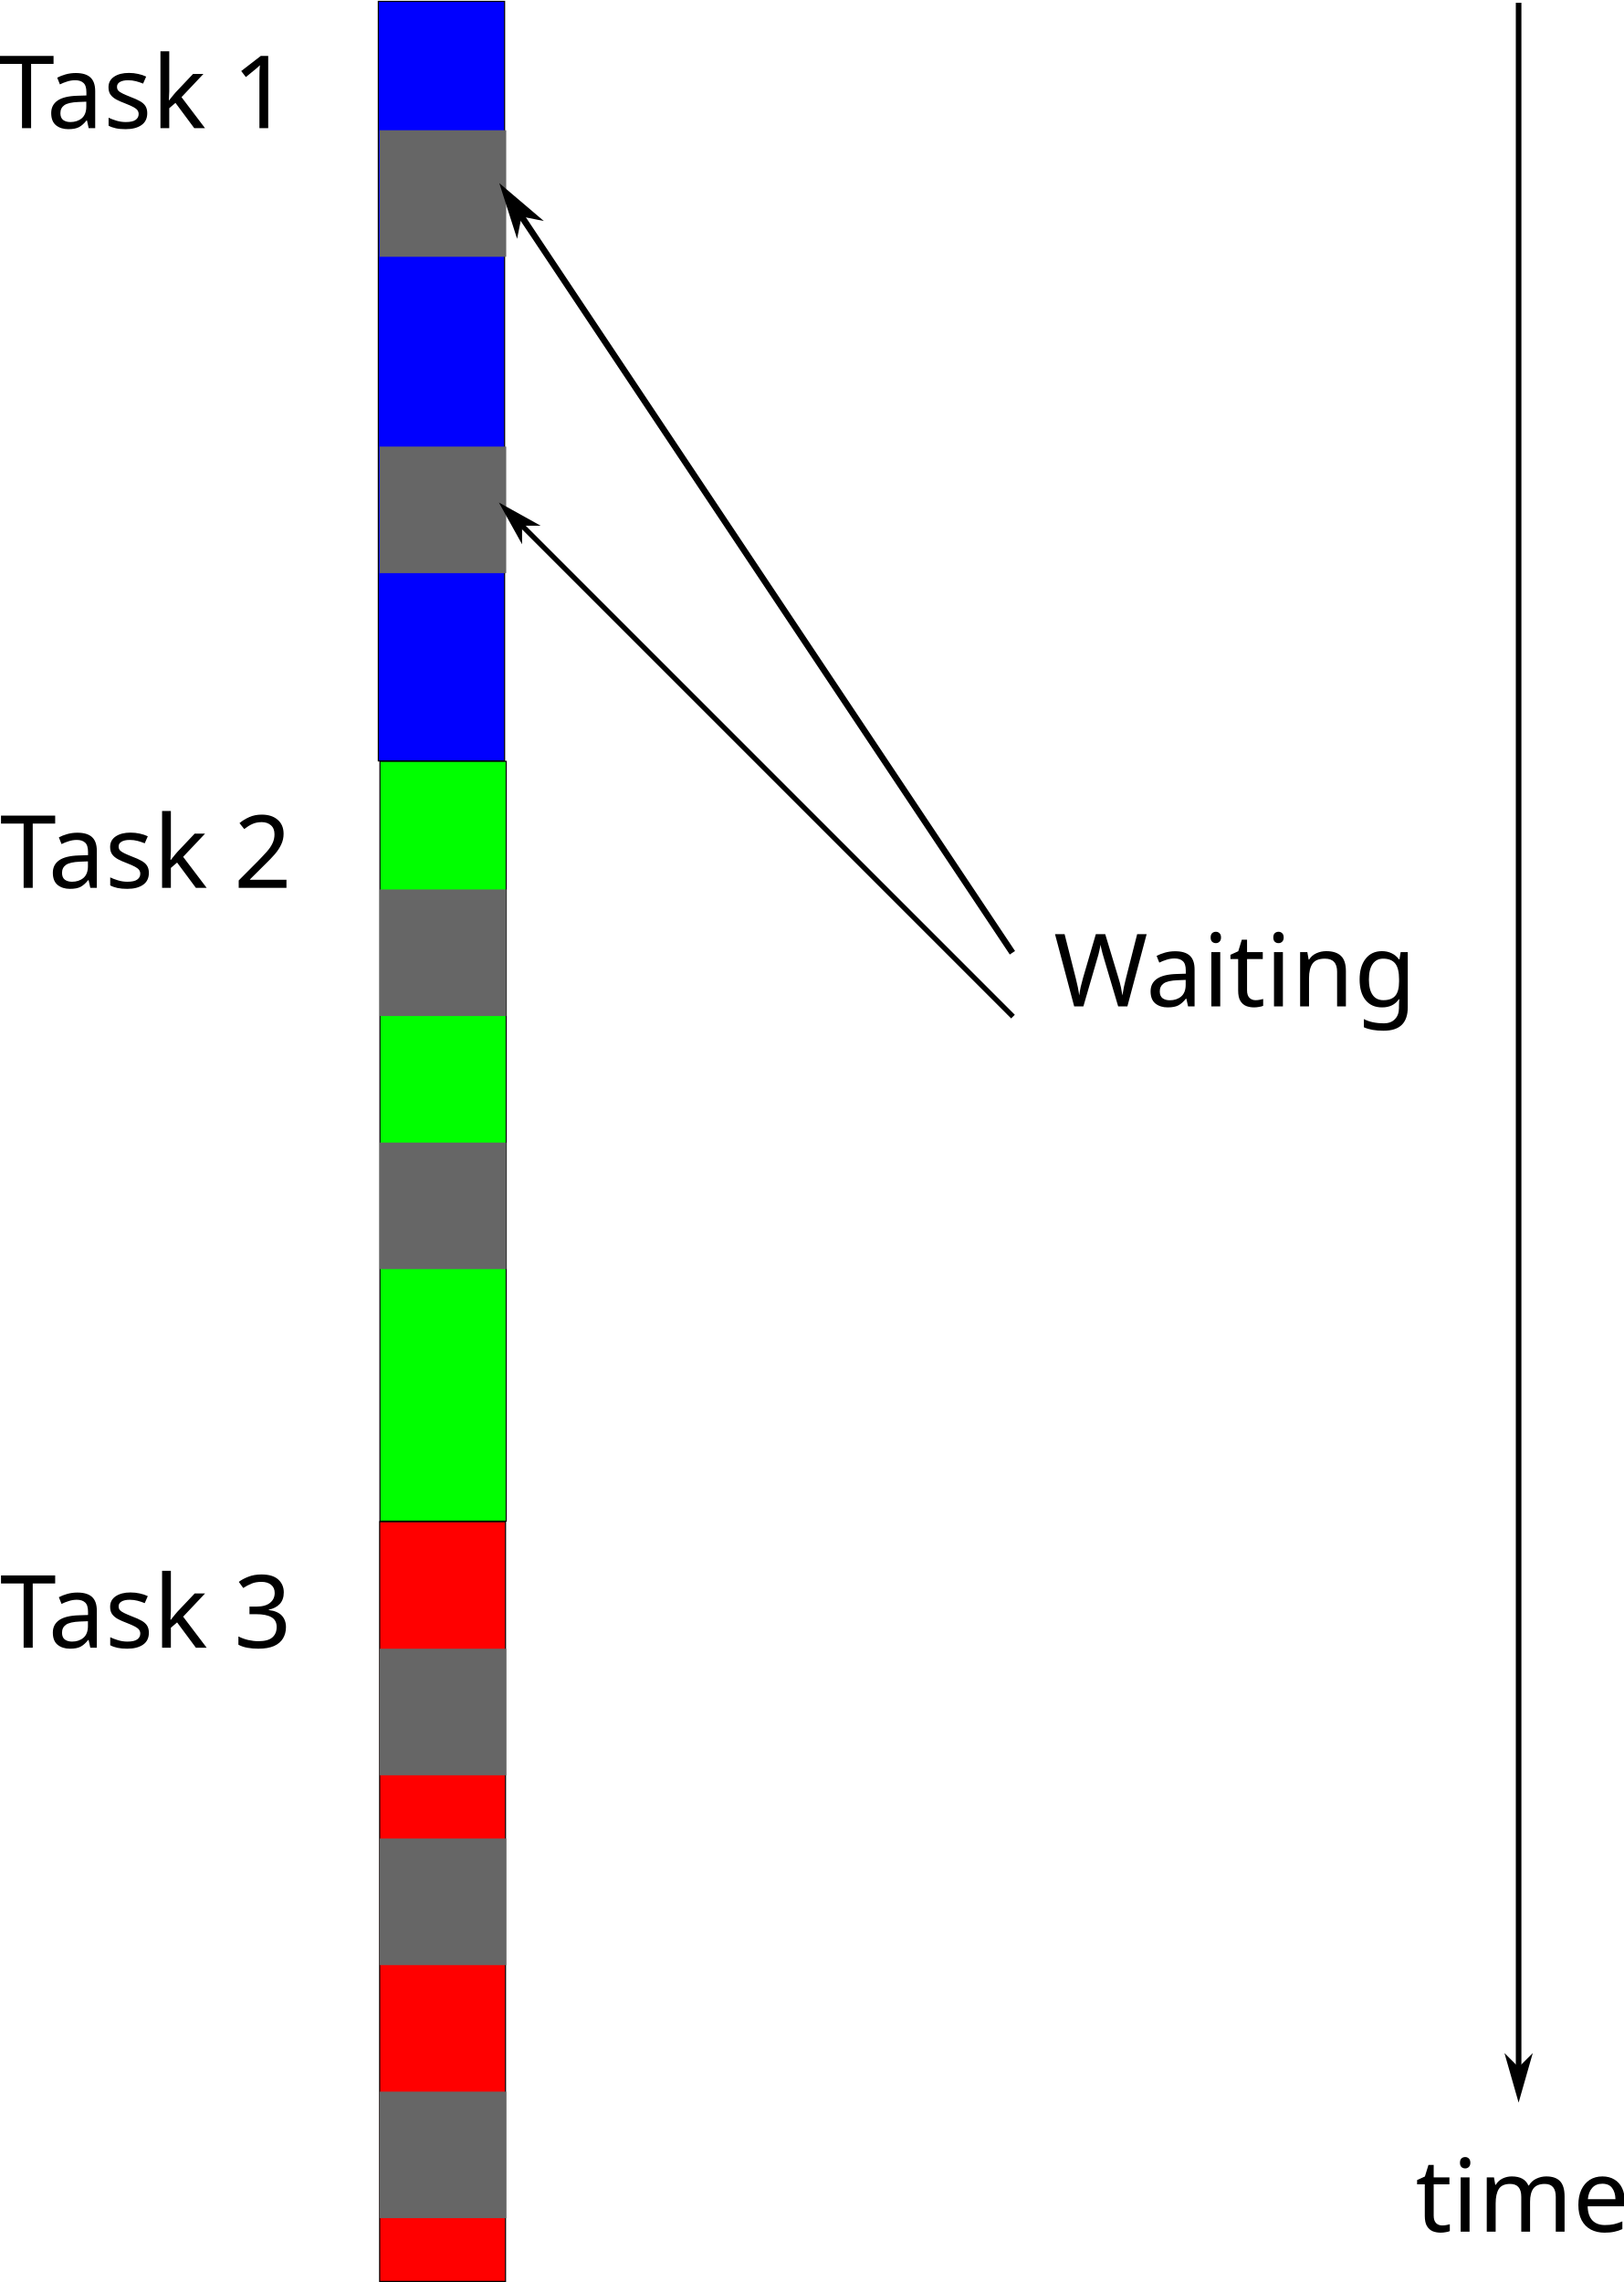
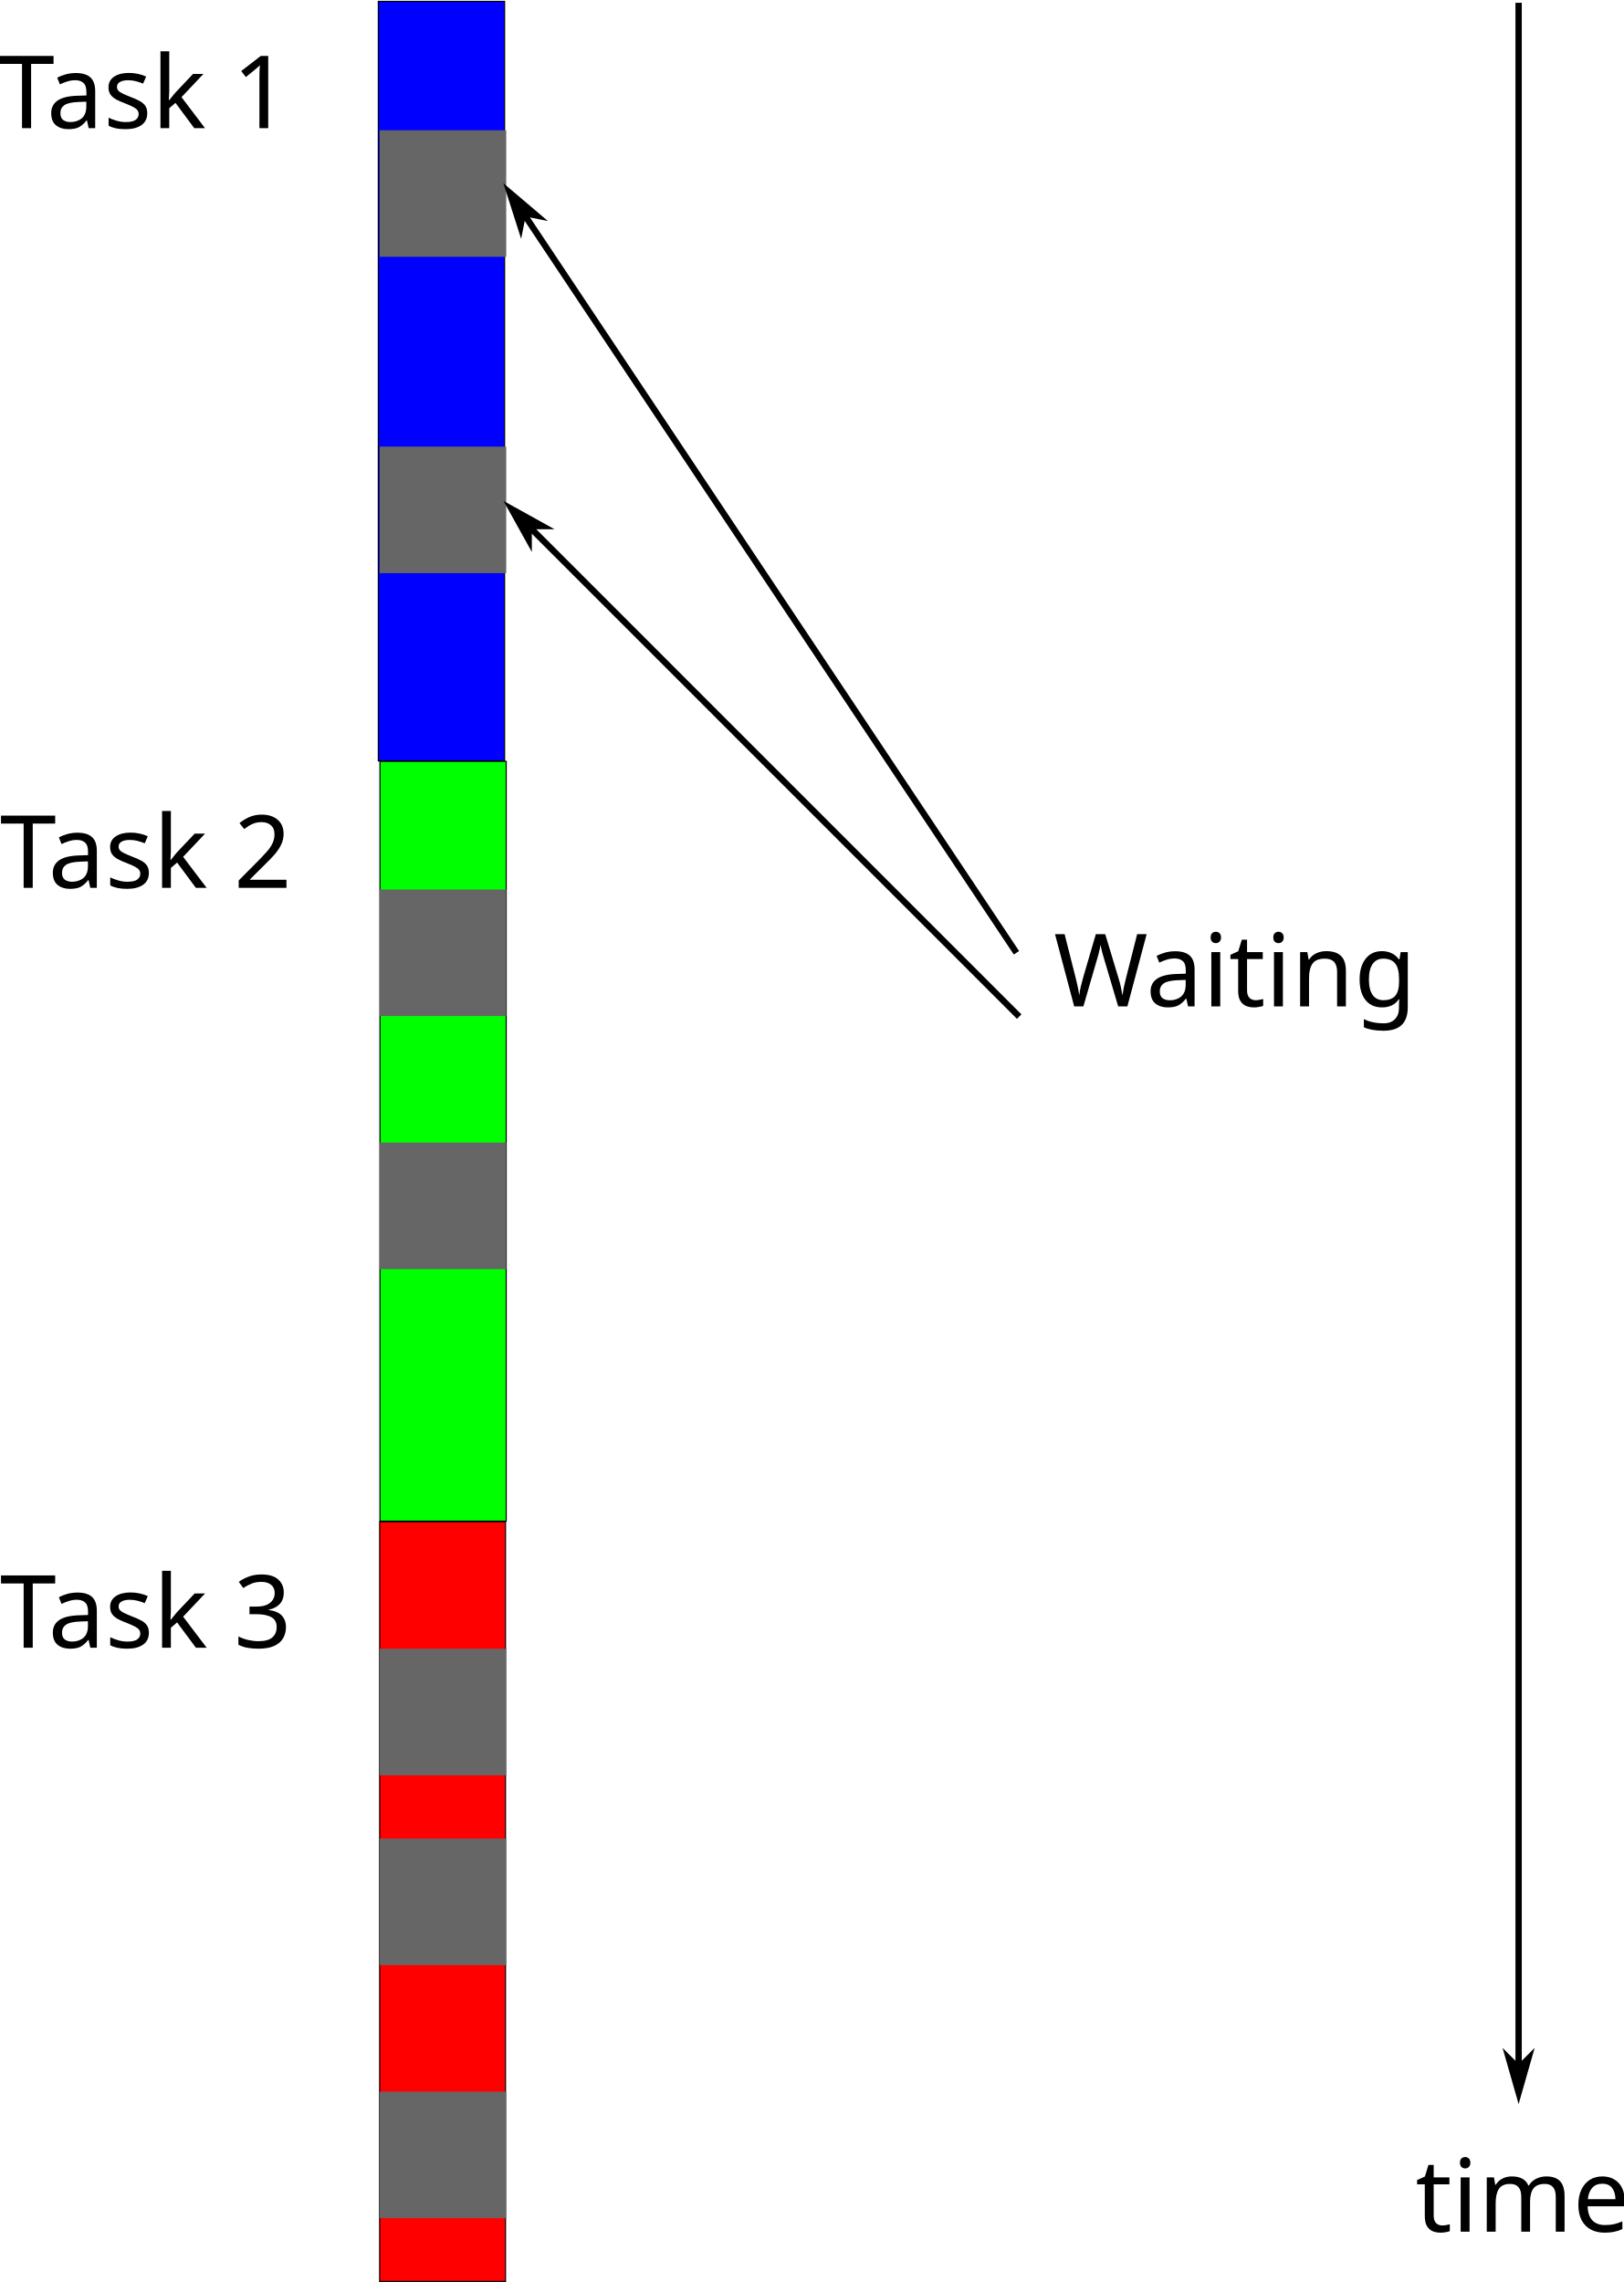
<svg xmlns="http://www.w3.org/2000/svg" width="256.536" height="360.674" id="svg2" version="1.0">
  <defs id="defs4">
    <marker orient="auto" refY="0" refX="0" id="Arrow1Mstart" style="overflow:visible">
      <path id="path4011" d="M 0,0 L 5,-5 L -12.5,0 L 5,5 L 0,0 z" style="fill-rule:evenodd;stroke:#000000;stroke-width:1pt;marker-start:none" transform="matrix(0.4,0,0,0.4,4,0)" />
    </marker>
    <marker orient="auto" refY="0" refX="0" id="Arrow1Mend" style="overflow:visible">
      <path id="path3187" d="M 0,0 L 5,-5 L -12.5,0 L 5,5 L 0,0 z" style="fill-rule:evenodd;stroke:#000000;stroke-width:1pt;marker-start:none" transform="matrix(-0.4,0,0,-0.4,-4,0)" />
    </marker>
  </defs>
  <g id="layer1" transform="translate(-211.3537,-52.49804)">
    <rect style="fill:#0000ff;fill-rule:evenodd;stroke:#000000;stroke-width:0.178px;stroke-linecap:butt;stroke-linejoin:miter;stroke-opacity:1" id="rect2401" width="19.955" height="120.044" x="271.143" y="52.715" />
    <text xml:space="preserve" style="font-size:16px;font-style:normal;font-variant:normal;font-weight:normal;font-stretch:normal;fill:#000000;fill-opacity:1;stroke:none;stroke-width:1px;stroke-linecap:butt;stroke-linejoin:miter;stroke-opacity:1;font-family:Bitstream Charter;-inkscape-font-specification:Bitstream Charter" x="211.098" y="72.759" id="text2403">
      <tspan id="tspan2405" x="211.098" y="72.759">Task 1</tspan>
    </text>
    <rect style="fill:#00ff00;fill-rule:evenodd;stroke:#000000;stroke-width:0.178px;stroke-linecap:butt;stroke-linejoin:miter;stroke-opacity:1" id="rect2383" width="19.955" height="120.09" x="271.399" y="172.831" />
    <text xml:space="preserve" style="font-size:16px;font-style:normal;font-variant:normal;font-weight:normal;font-stretch:normal;fill:#000000;fill-opacity:1;stroke:none;stroke-width:1px;stroke-linecap:butt;stroke-linejoin:miter;stroke-opacity:1;font-family:Bitstream Charter;-inkscape-font-specification:Bitstream Charter" x="211.354" y="192.831" id="text2385">
      <tspan id="tspan2387" x="211.354" y="192.831">Task 2</tspan>
    </text>
    <rect style="fill:#ff0000;fill-rule:evenodd;stroke:#000000;stroke-width:0.178px;stroke-linecap:butt;stroke-linejoin:miter;stroke-opacity:1" id="rect2389" width="19.89" height="120.073" x="271.354" y="293.01" />
    <text xml:space="preserve" style="font-size:16px;font-style:normal;font-variant:normal;font-weight:normal;font-stretch:normal;fill:#000000;fill-opacity:1;stroke:none;stroke-width:1px;stroke-linecap:butt;stroke-linejoin:miter;stroke-opacity:1;font-family:Bitstream Charter;-inkscape-font-specification:Bitstream Charter" x="211.354" y="312.921" id="text2391">
      <tspan id="tspan2393" x="211.354" y="312.921">Task 3</tspan>
    </text>
-     <path style="fill:none;fill-rule:evenodd;stroke:#000000;stroke-width:0.882px;stroke-linecap:butt;stroke-linejoin:miter;marker-end:url(#Arrow1Mend);stroke-opacity:1" d="M 451.354,52.939 L 451.354,383.083" id="path2403" />
+     <path style="fill:none;fill-rule:evenodd;stroke:#000000;stroke-width:1;stroke-linecap:butt;stroke-linejoin:miter;marker-end:url(#Arrow1Mend);stroke-opacity:1;stroke-miterlimit:4;stroke-dasharray:none" d="M 451.354,52.939 L 451.354,383.083" id="path2403" />
    <text xml:space="preserve" style="font-size:16px;font-style:normal;font-variant:normal;font-weight:normal;font-stretch:normal;fill:#000000;fill-opacity:1;stroke:none;stroke-width:1px;stroke-linecap:butt;stroke-linejoin:miter;stroke-opacity:1;font-family:Bitstream Charter;-inkscape-font-specification:Bitstream Charter" x="435.057" y="405.22" id="text3953">
      <tspan id="tspan3955" x="435.057" y="405.22">time</tspan>
    </text>
    <rect style="fill:#666666" id="rect2683" width="20" height="20" x="271.354" y="73.083" />
    <rect style="fill:#666666" id="rect3465" width="20" height="20" x="271.354" y="123.083" />
    <rect style="fill:#666666" id="rect3467" width="20" height="20" x="271.354" y="193.083" />
    <rect style="fill:#666666" id="rect3469" width="20" height="20" x="271.354" y="233.083" />
    <rect style="fill:#666666" id="rect3471" width="20" height="20" x="271.354" y="313.083" />
    <rect style="fill:#666666" id="rect3473" width="20" height="20" x="271.354" y="343.083" />
    <rect style="fill:#666666" id="rect3475" width="20" height="20" x="271.354" y="383.083" />
    <text xml:space="preserve" style="font-size:16px;font-style:normal;font-variant:normal;font-weight:normal;font-stretch:normal;fill:#000000;fill-opacity:1;stroke:none;stroke-width:1px;stroke-linecap:butt;stroke-linejoin:miter;stroke-opacity:1;font-family:Bitstream Charter;-inkscape-font-specification:Bitstream Charter" x="377.897" y="211.559" id="text3479">
      <tspan id="tspan3481" x="377.897" y="211.559">Waiting</tspan>
    </text>
-     <path style="fill:none;fill-rule:evenodd;stroke:#000000;stroke-width:1px;stroke-linecap:butt;stroke-linejoin:miter;marker-end:url(#Arrow1Mend);stroke-opacity:1" d="M 160,150.823 L 80,30.823" id="path4786" transform="translate(211.3537,52.25939)" />
-     <path style="fill:none;fill-rule:evenodd;stroke:#000000;stroke-width:0.818px;stroke-linecap:butt;stroke-linejoin:miter;marker-end:url(#Arrow1Mend);stroke-opacity:1" d="M 371.445,213.174 L 291.329,133.055" id="path5309" />
+     <path style="fill:none;stroke:#000000;stroke-width:1px;stroke-linecap:butt;stroke-linejoin:miter;stroke-opacity:1;marker-end:url(#Arrow1Mend)" d="m 371.991,203.083 -80,-120" id="path4786" />
+     <path style="fill:none;stroke:#000000;stroke-width:1;stroke-linecap:butt;stroke-linejoin:miter;stroke-miterlimit:4;stroke-opacity:1;stroke-dasharray:none;marker-end:url(#Arrow1Mend)" d="M 372.426,213.174 292.311,133.055" id="path5309" />
  </g>
</svg>
